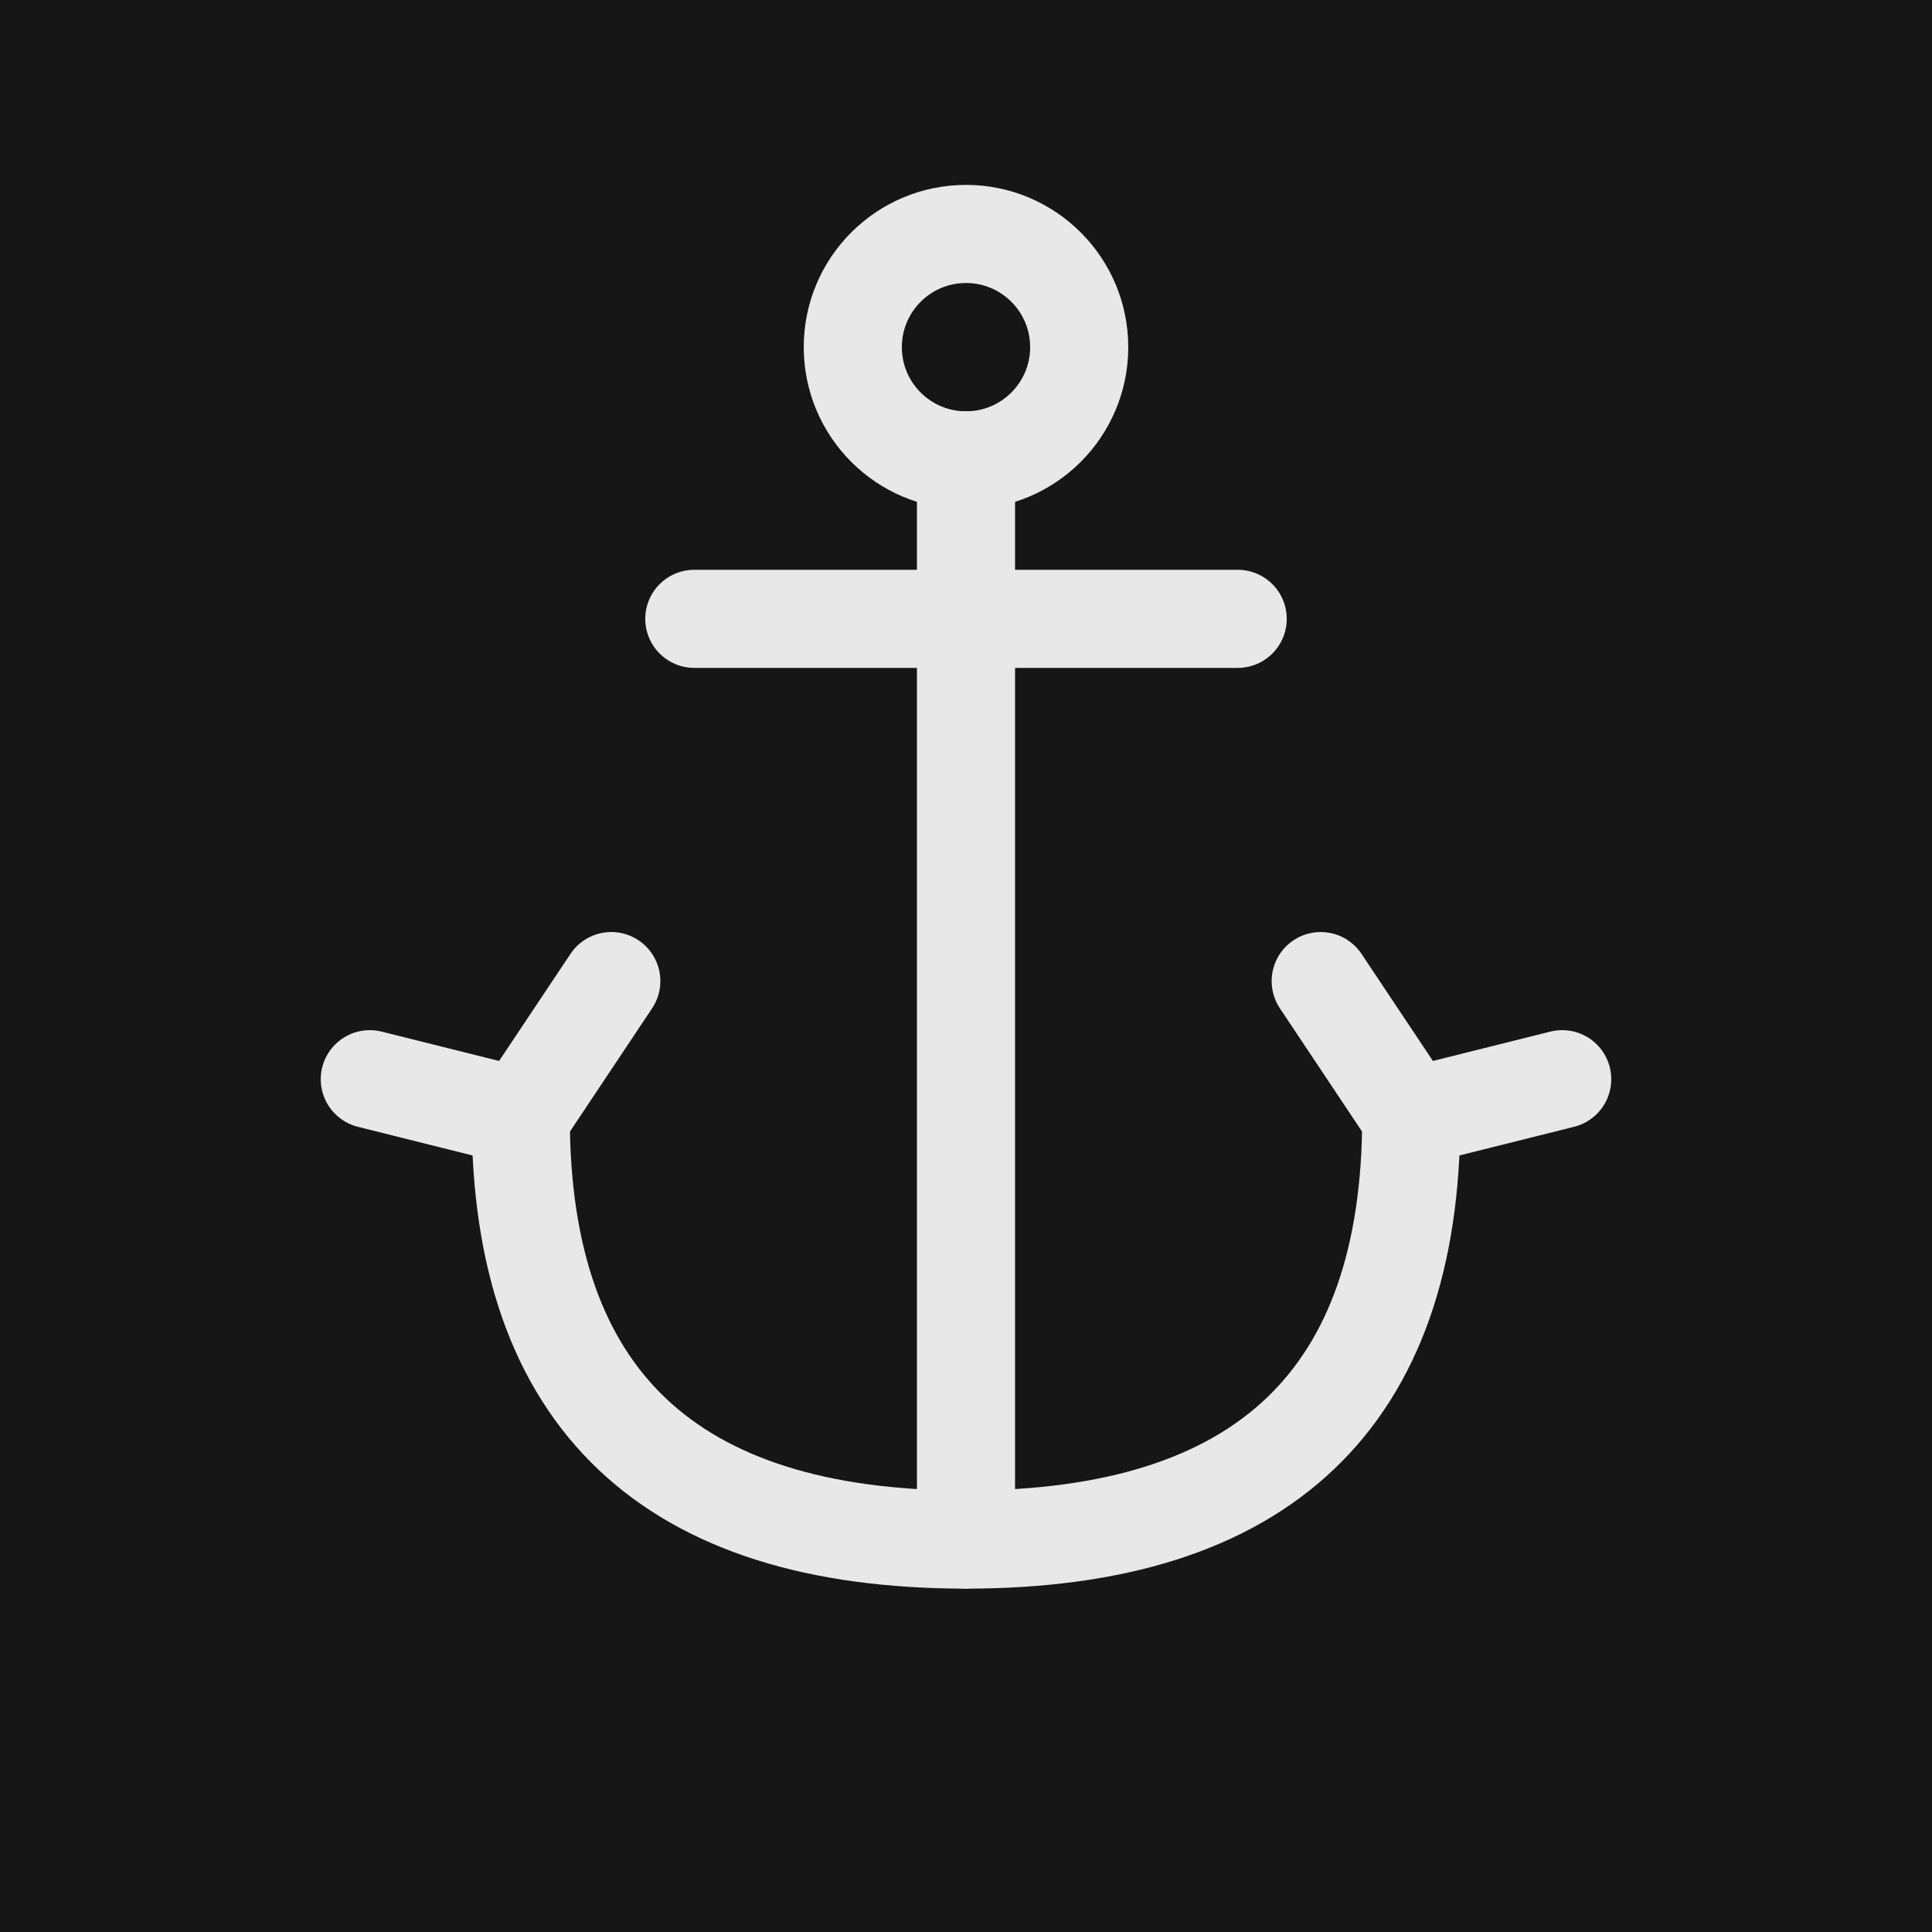
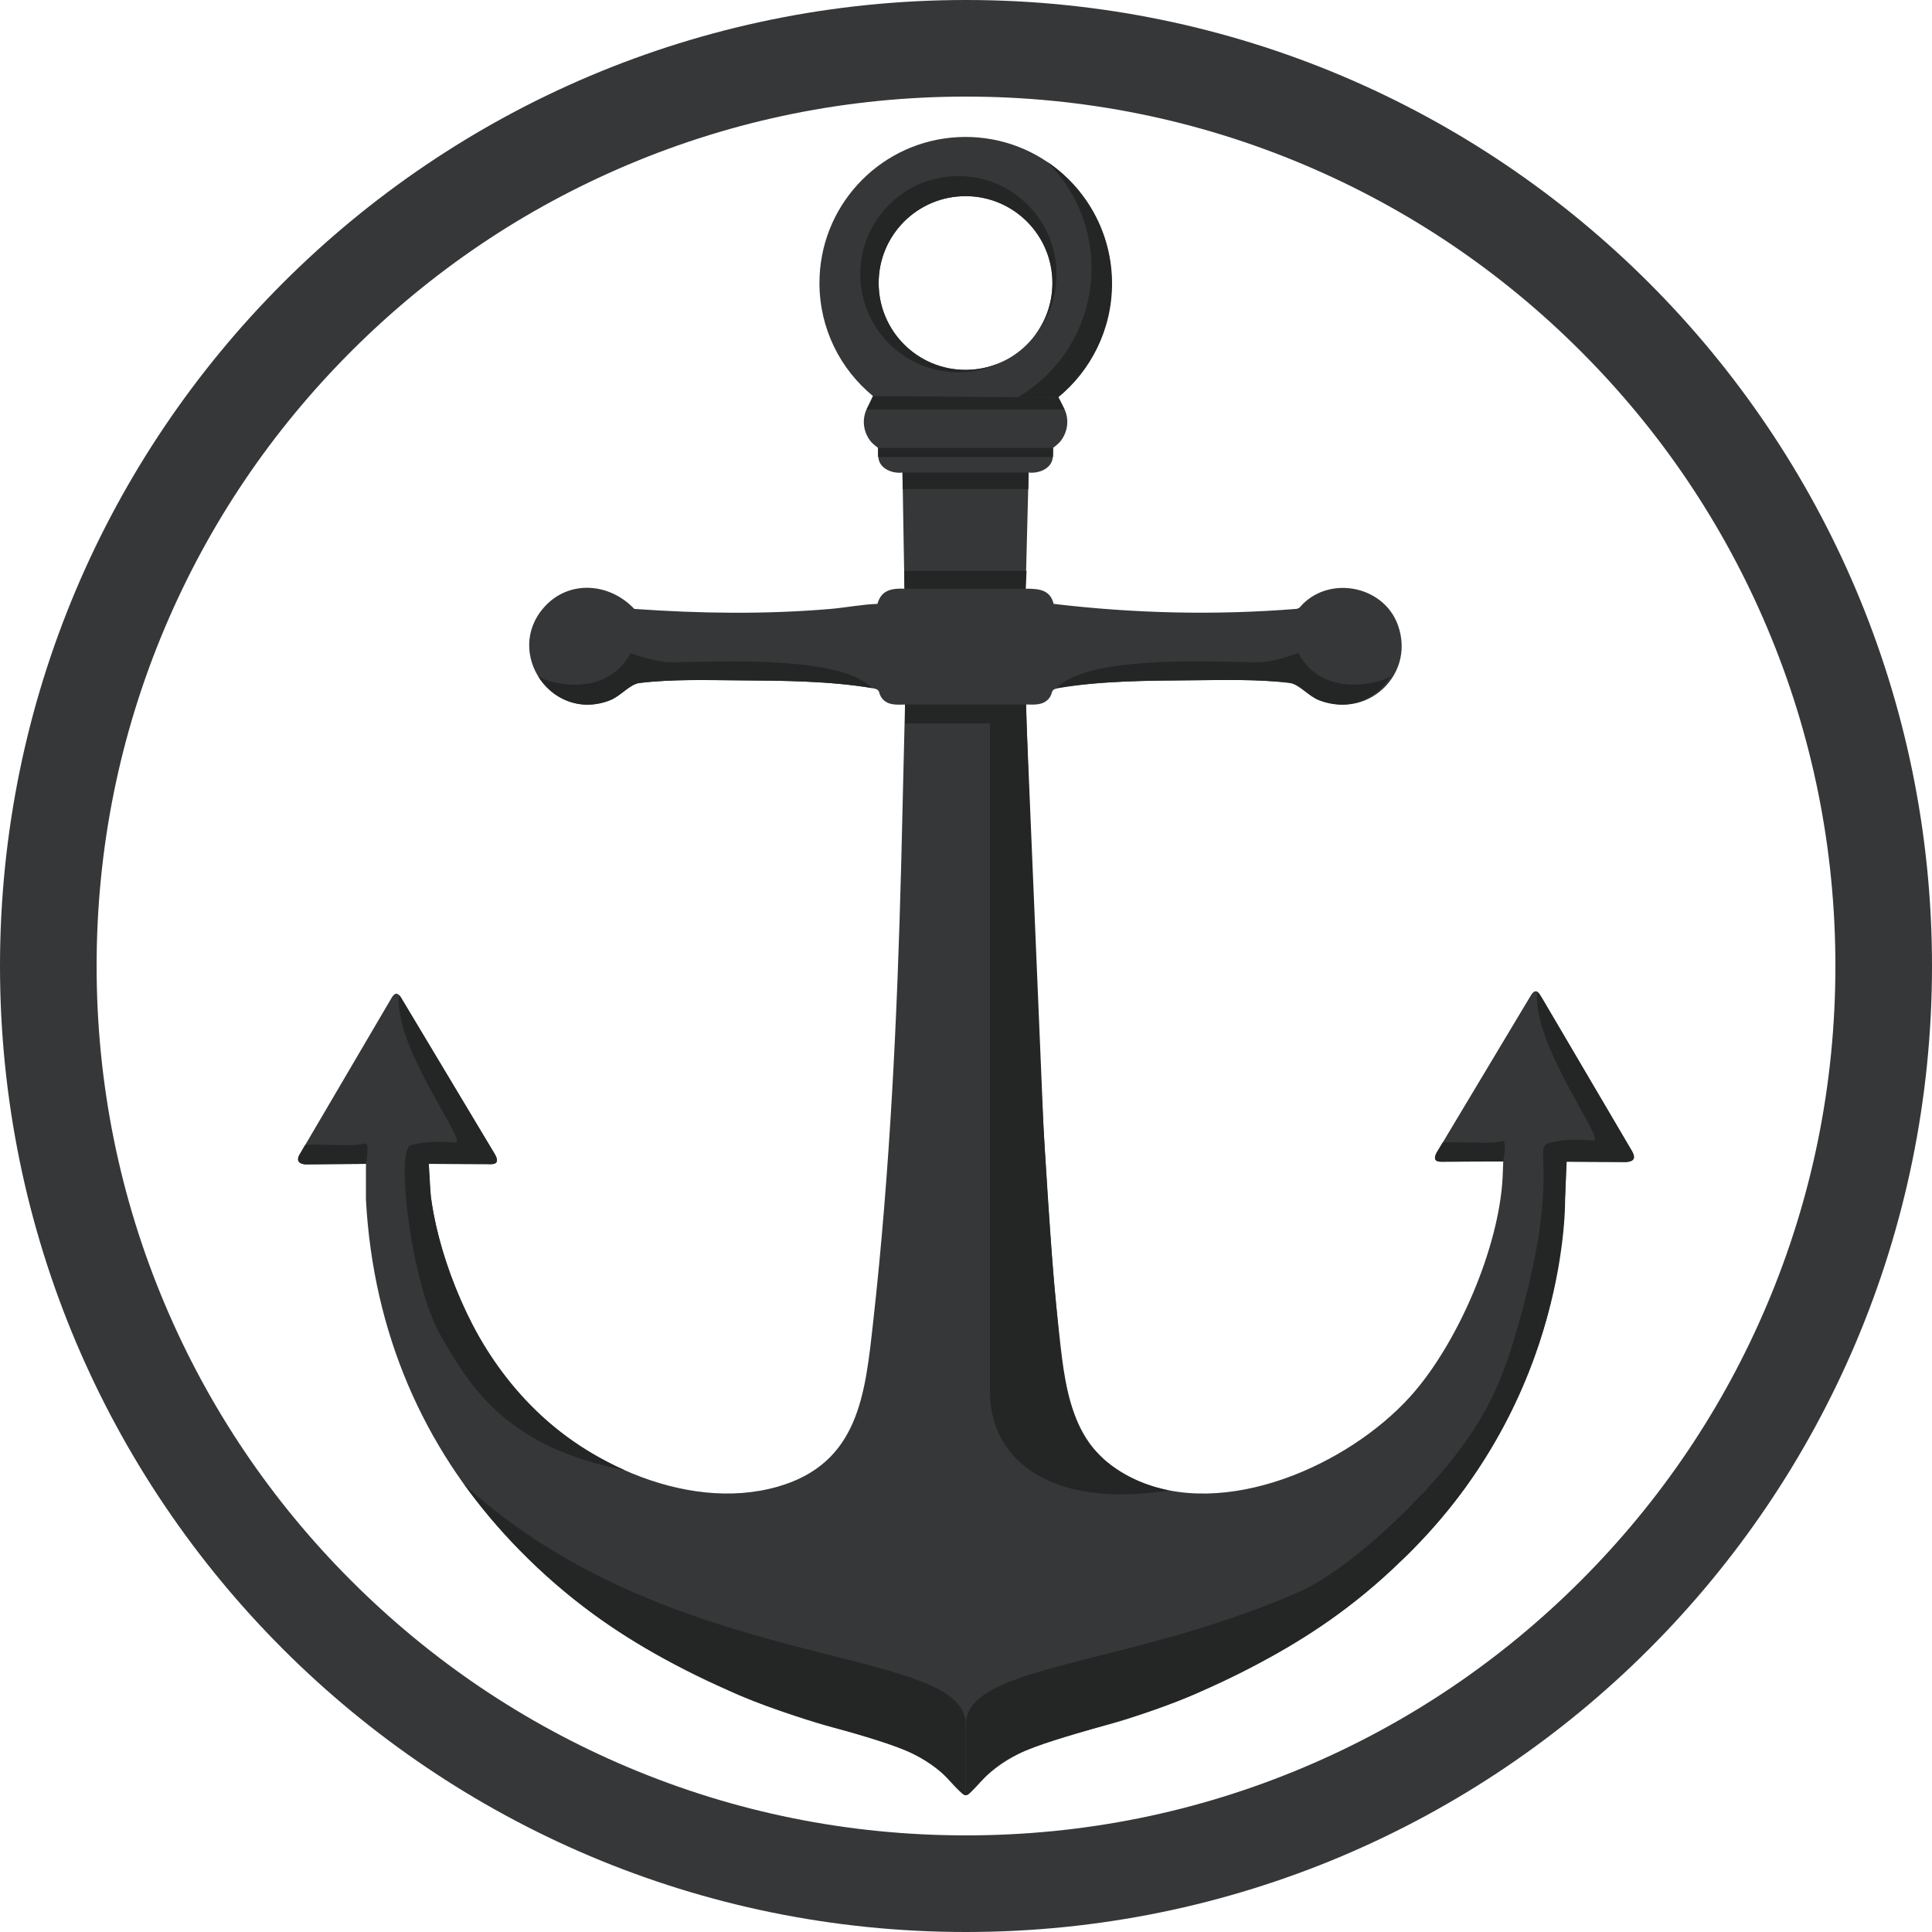
- <svg xmlns="http://www.w3.org/2000/svg" viewBox="0 0 512 512" width="512" height="512">
-   <rect width="512" height="512" fill="#161616" />
-   <g fill="none" stroke="#e8e8e8" stroke-width="26" stroke-linecap="round" stroke-linejoin="round">
-     <circle cx="256" cy="92" r="30" />
-     <line x1="256" y1="122" x2="256" y2="408" />
-     <line x1="184" y1="164" x2="328" y2="164" />
-     <path d="M138 296 Q138 408 256 408 Q374 408 374 296" />
-     <path d="M138 296 l-40 -10" />
-     <path d="M138 296 l24 -36" />
-     <path d="M374 296 l40 -10" />
-     <path d="M374 296 l-24 -36" />
+ <svg xmlns="http://www.w3.org/2000/svg" id="Ebene_2" data-name="Ebene 2" viewBox="0 0 1000 1000">
+   <rect width="1000" height="1000" fill="#ffffff" />
+   <defs>
+     <style>
+       .cls-1 {
+         fill: #353738;
+       }
+ 
+       .cls-2 {
+         fill: #242626;
+       }
+     </style>
+   </defs>
+   <g id="logo_vII">
+     <path class="cls-1" d="M500,50c60.77,0,119.7,11.89,175.15,35.34,53.58,22.66,101.71,55.12,143.05,96.46,41.34,41.34,73.8,89.47,96.46,143.05,23.45,55.45,35.34,114.37,35.34,175.15s-11.89,119.7-35.34,175.14c-22.66,53.58-55.12,101.71-96.46,143.05-41.34,41.34-89.47,73.8-143.05,96.46-55.45,23.45-114.37,35.34-175.15,35.34s-119.7-11.89-175.14-35.34c-53.58-22.66-101.71-55.12-143.05-96.46-41.34-41.34-73.8-89.47-96.46-143.05-23.45-55.45-35.34-114.37-35.34-175.14s11.89-119.7,35.34-175.15c22.66-53.58,55.12-101.71,96.46-143.05,41.34-41.34,89.47-73.8,143.05-96.46,55.45-23.45,114.37-35.34,175.14-35.34M500,0C223.86,0,0,223.86,0,500s223.86,500,500,500,500-223.86,500-500S776.14,0,500,0h0Z" />
+     <path class="cls-1" d="M845.07,596.56l-47.64-81.16c-1.84-3.31-3.53-2.82-5.13-.05l-48.71,81.29c-1.5,2.95-1.21,4.89,3.01,4.66l31.47-.13s-.14,4.62-.3,7.84c-1.71,36.53-23.38,86.74-47.79,113.8-32.04,35.51-96.09,64.24-142.6,42.98-34.39-15.73-36.1-48.48-39.79-81.59-9.82-88.54-16.49-319.56-16.49-319.56,4.22.09,8.8.51,11.78-3.07,2.55-3.07.27-4.6,5.12-5.43,21.58-3.66,46.01-3.86,67.89-4.02,17.13-.12,35.46-.69,52.66,1.36,4.51.55,6.23,3.67,9.82,6.02,25.05,16.28,55.14-8.23,45.19-35.95-7.54-20.97-36.68-26.05-50.93-9.03l-1.36.62c-41.94,3.38-84.11,2.41-125.9-2.58-1.82-7.32-7.48-7.86-14.49-7.86l1.54-60.12c4.94.6,11.33-1.71,12.39-7.07.37-1.86.25-5.69.25-5.69,0,0,2.61-1.95,3.54-3.06,4.06-4.82,5.07-11.68,2.17-17.37-1.16-2.29-1.45-3.15-2.96-5.87,16.91-13.86,27.56-35.48,27.56-59.05,0-39.49-30.28-71.91-68.9-75.29-.05-.02-.09-.02-.15-.02-2.16-.19-4.35-.28-6.56-.28-2.56,0-5.08.13-7.58.38-38.21,3.79-68.03,36.03-68.03,75.22,0,23.59,10.79,44.66,27.72,58.53-1.54,3.47-1.94,4.12-3.1,6.4-2.89,5.69-1.9,12.55,2.18,17.37.92,1.1,3.53,3.06,3.53,3.06,0,0-.11,3.83.26,5.69,1.05,5.37,7.44,7.68,12.38,7.07l1.02,60.12c-8.26-.39-12.19,1.69-13.98,7.85-8.15.28-16.21,1.91-24.31,2.61-33.81,2.89-67.78,2.38-101.56-.01-12.8-13.6-34.07-15.28-46.85-.65-20.53,23.48,4.22,59.54,34.15,48,5.75-2.22,10.3-8.38,15.4-9,16.98-2.06,35.11-1.47,52-1.36,22.17.14,46.7.31,68.55,4.02,4.86.83,2.58,2.36,5.13,5.43,2.96,3.58,7.56,3.16,11.77,3.07,0,0-1.33,57.14-2,83.41-2.04,78.45-5.75,157.89-14.49,236.15-4.15,37.1-7.25,73.14-49.32,85.23-48.33,13.91-106.61-14.74-137.32-51.61l-7.54-9.62c-19.02-28.09-34.12-67.72-35.54-97.97-.15-3.22-.28-7.84-.28-7.84l31.46.13c4.22.24,4.51-1.72,3.01-4.66l-48.71-81.29c-1.6-2.77-3.29-3.26-5.12.05l-47.65,81.16c-1.39,2.74-.66,4.54,3.29,4.88l31.2-.27-.02,3.07v15.45c7.57,139.5,105.94,232.13,233.69,270.92,20.76,6.3,45.78,10.02,62.82,24.25,4.42,3.7,7.77,8.72,12.23,12.18,1.4,1.1,1.87,1.21,3.28,0,4.48-3.44,7.8-8.51,12.23-12.19,18.14-15.04,46.25-18.98,68.39-25.92,120.45-37.82,217.01-127.93,227.42-259.36.7-8.84,1.16-26.55,1.16-26.55l-.02-3.07,31.2.27c3.96-.34,4.68-2.13,3.29-4.88ZM499.76,191.45c-24.85,0-44.97-20.13-44.97-44.97s20.13-44.96,44.97-44.96,44.97,20.13,44.97,44.96-20.14,44.97-44.97,44.97Z" />
+     <path class="cls-2" d="M531.35,374.45l8.82,210.11s4.08,67.69,6.27,88.39c2.19,20.7,3.05,61.48,21.8,79.29,0,0,12.44,14.53,36.99,19.2-62.04,9.63-92.17-16.12-92.84-49.93v-347.07h18.96Z" />
+     <polygon class="cls-2" points="454.48 231.83 454.51 236.56 545.03 236.56 545.06 231.83 454.48 231.83" />
+     <polygon class="cls-2" points="467.12 244.59 467.23 253.15 532.25 253.15 532.41 244.59 467.12 244.59" />
+     <path class="cls-2" d="M500,929.13v-37.37c1.21-30.28,85.12-29.54,172.19-67.7,22.19-9.73,50.19-36.16,61.55-48.45,11.36-12.29,18.82-.86,25.82-7.26-49.75,67.72-106.28,92.27-137.72,106.98-31.43,14.71-75.49,23.11-94.56,32.45s-24.8,22.23-27.29,21.35Z" />
+     <path class="cls-2" d="M778.07,601.17s2.35-11.91-.82-10.51c-4.91,1.78-22.01-.02-30.5.72l-2.81,4.62c-3.32,5.6,1.07,5.3,3.02,5.3,3.54-.1,31.11-.13,31.11-.13Z" />
+     <path class="cls-2" d="M795.7,513.34c-3.01,27.07,35.8,77.39,29,76.94-6.79-.45-15.22-.86-23.17,1.43-7.95,2.29,5.45,14.98-13.14,84.85-13.95,52.4-24.7,72.83-90.93,135.28-.46,3.07,10.55,12.25,30.54-6.6,84.71-82.55,82.09-185.07,82.09-185.07l.81-18.84,30.34.13c5.32-.15,5.65-2.53,2.43-7.48l-45.25-76.91c-.66-1.15-2.17-3.25-2.71-3.73Z" />
+     <path class="cls-2" d="M499.81,929.13v-37.37c-1.63-40.65-152.3-25.39-259.57-123.41,49.75,67.72,106.28,92.27,137.72,106.98,31.43,14.71,75.49,23.11,94.56,32.45s24.8,22.23,27.29,21.35Z" />
+     <path class="cls-2" d="M189.42,602.4s2.31-11.88-.87-10.48c-4.91,1.78-22.11-.01-30.6.73l-2.71,4.61c-3.11,4.94,2.01,5.41,3.05,5.4,3.54-.1,31.13-.27,31.13-.27Z" />
+     <path class="cls-2" d="M206.55,515.03c-3.01,27.07,36,76.78,29.2,76.32-6.79-.45-15.22-.86-23.17,1.43-7.95,2.29.25,71.99,15.45,98.41s33.76,57.79,95.43,69.82c-90.28-39.88-100.5-142.19-100.5-142.19l-1.02-16.43,30.34.13c6.65.57,5.65-2.53,2.43-7.48l-46.18-77.08c-.66-1.15-1.44-2.46-1.98-2.94Z" />
+     <polygon class="cls-2" points="468.14 304.71 530.87 304.71 531.35 295.49 468.05 295.49 468.14 304.71" />
+     <polygon class="cls-2" points="468.44 364.65 531.1 364.65 531.35 374.45 468.44 374.45 468.44 364.65" />
+     <path class="cls-2" d="M672,338.02s-12.62,4.9-21.74,4.77c-27.05-.4-86.97-3.43-103.43,13.36,21.85-3.71,46.38-3.87,68.55-4.02,16.9-.11,35.02-.7,52,1.36,5.11.63,9.66,6.79,15.4,9,15.7,6.05,29.97-.99,37.04-12.45-6.51,4.12-35.42,11.23-47.82-12.03Z" />
+     <path class="cls-2" d="M278.55,350.06c7.06,11.46,21.34,18.5,37.04,12.45,5.75-2.22,10.3-8.38,15.4-9,16.98-2.06,35.11-1.47,52-1.36,22.17.14,46.7.31,68.55,4.02-16.46-16.79-76.38-13.76-103.43-13.36-9.12.13-21.74-4.77-21.74-4.77-12.4,23.27-41.31,16.15-47.82,12.03Z" />
+     <polygon class="cls-2" points="551.01 211.91 448.53 211.91 451.88 205.01 526.87 205.63 547.47 205.81 547.81 205.81 551.01 211.91" />
+     <path class="cls-2" d="M575.59,146.79c0,23.83-10.97,45.09-28.12,59.02l-20.6-.18c22.81-13.51,38.11-38.37,38.11-66.82,0-21.49-8.74-40.94-22.86-55,20.19,13.65,33.47,36.77,33.47,62.97Z" />
+     <path class="cls-2" d="M546.83,141.9c0-28.04-22.74-50.77-50.78-50.77s-50.78,22.73-50.78,50.77,22.73,50.78,50.78,50.78c9.03,0,17.51-2.36,24.85-6.5-6.3,3.36-13.5,5.27-21.14,5.27-24.84,0-44.97-20.13-44.97-44.97s20.13-44.96,44.97-44.96,44.98,20.13,44.98,44.96c0,10.87-3.85,20.83-10.27,28.61,7.71-8.9,12.36-20.5,12.36-33.2Z" />
  </g>
</svg>
